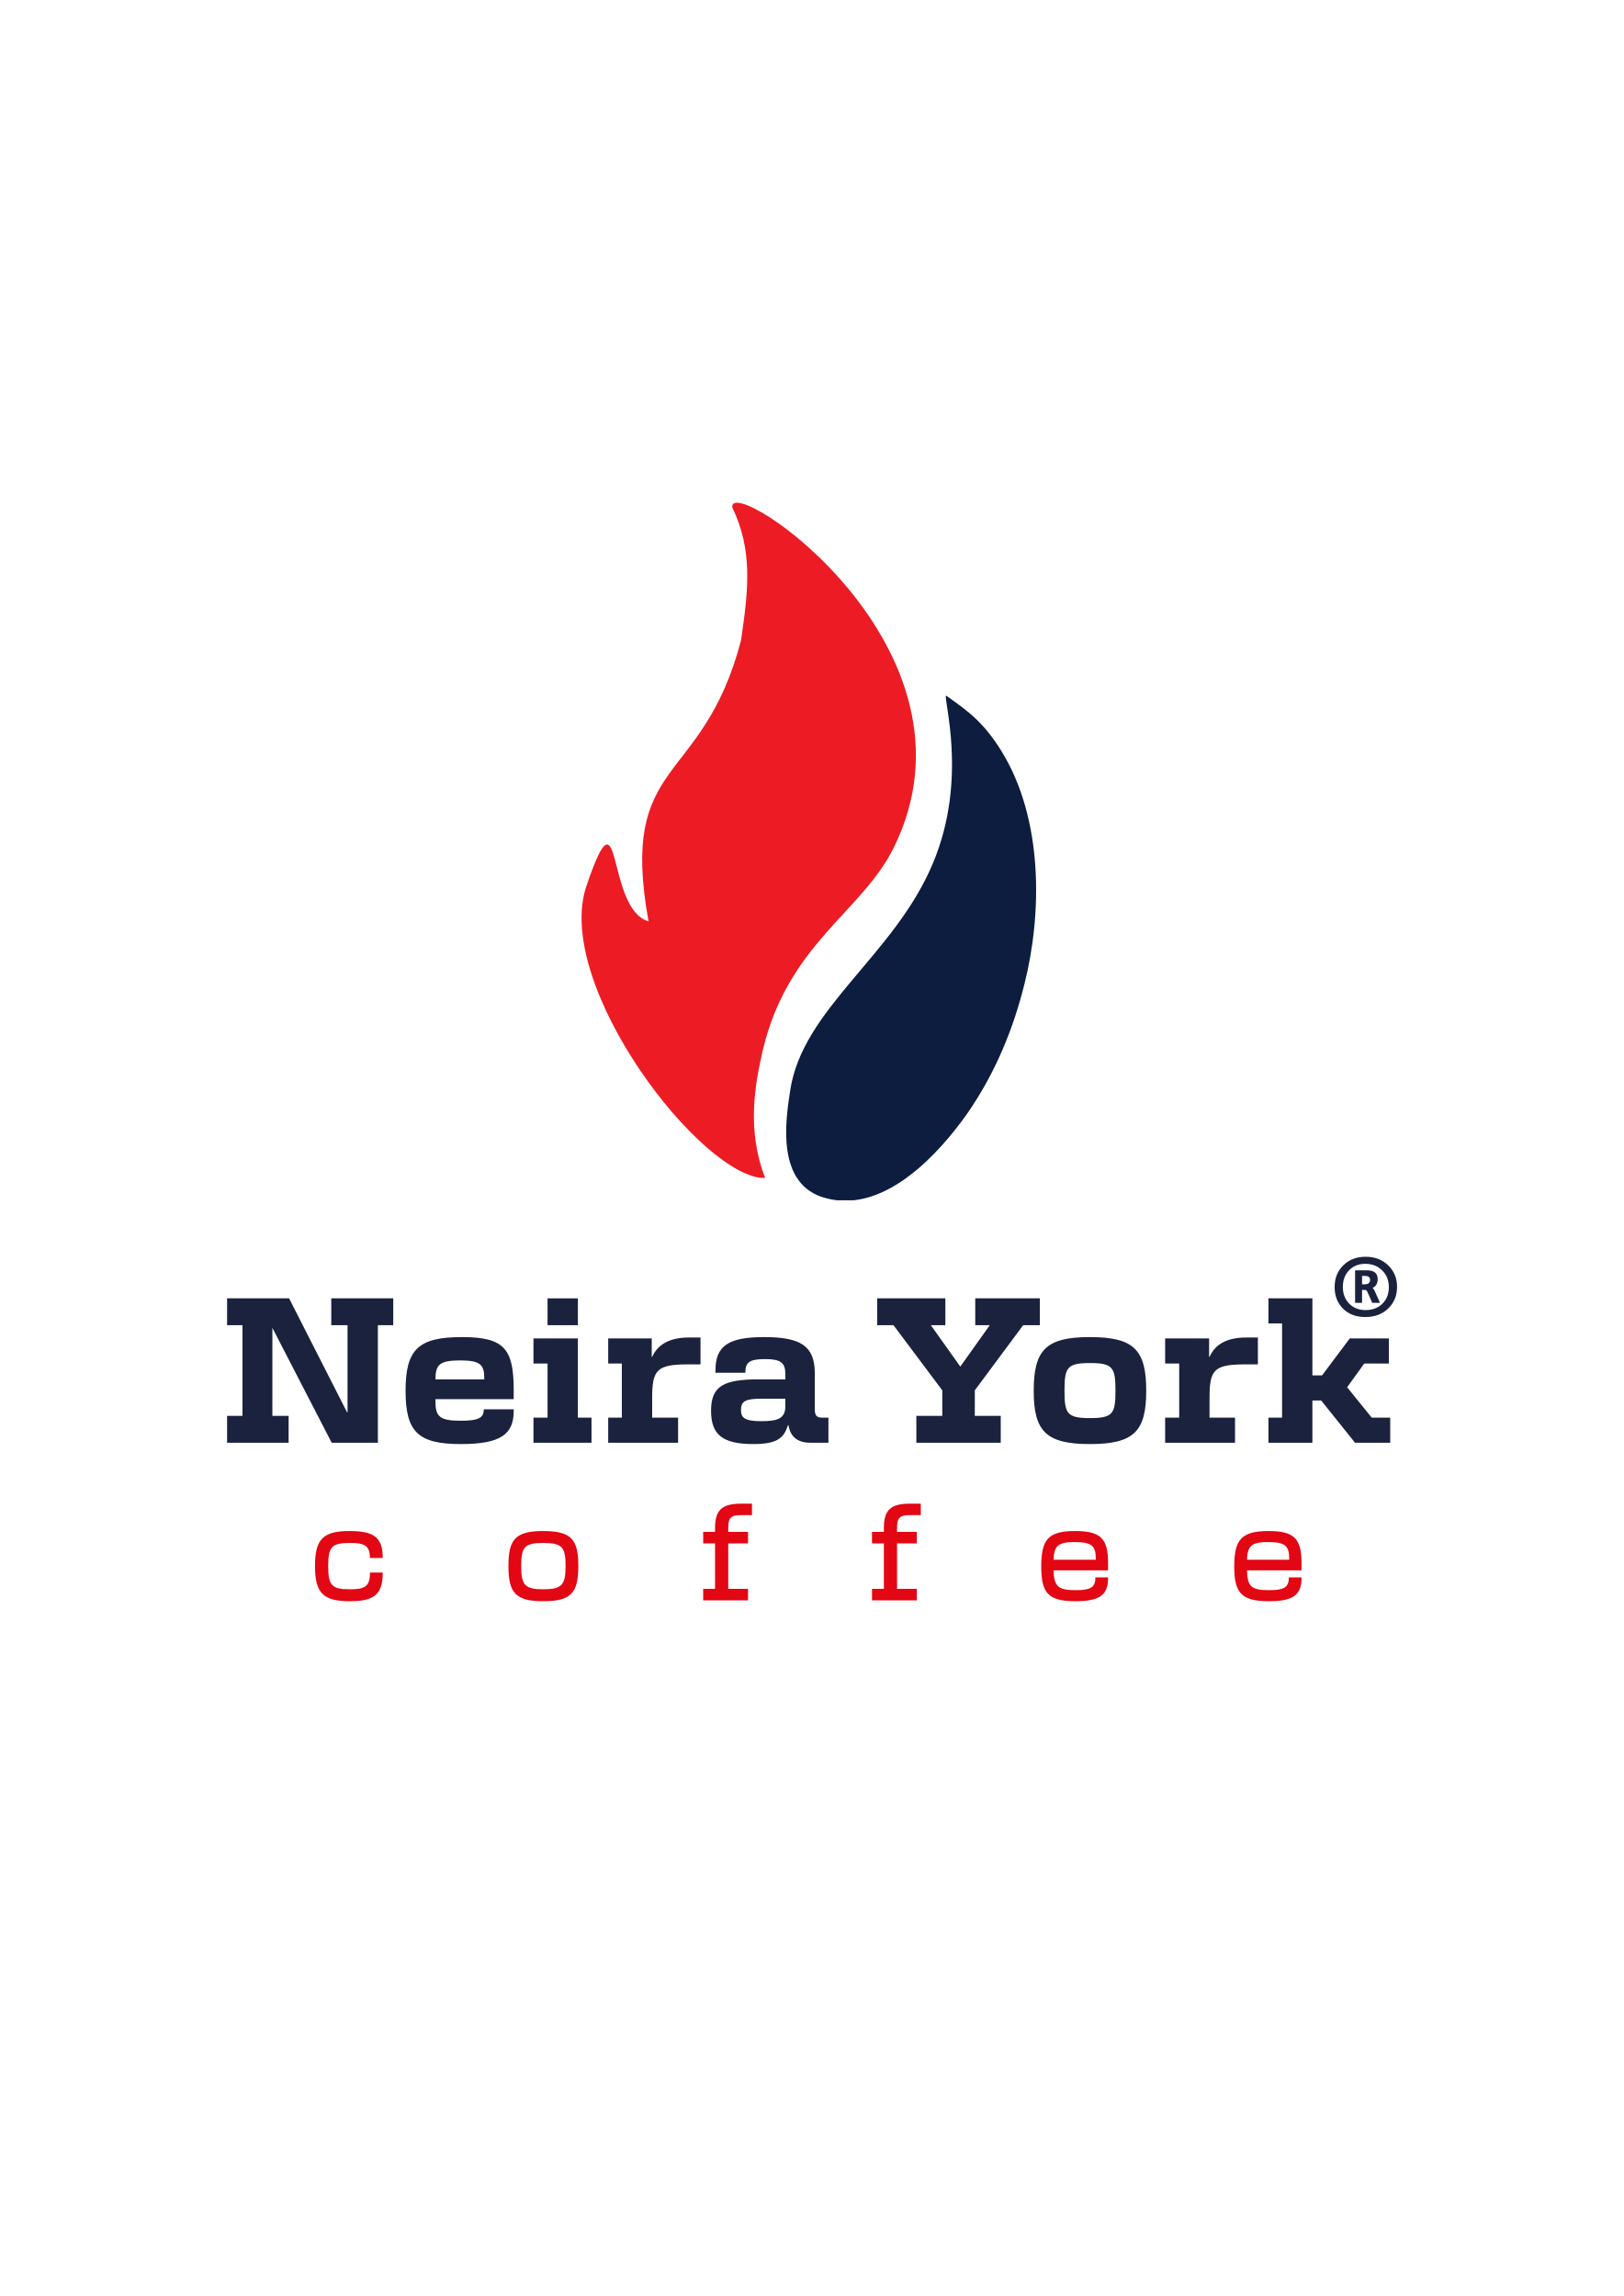
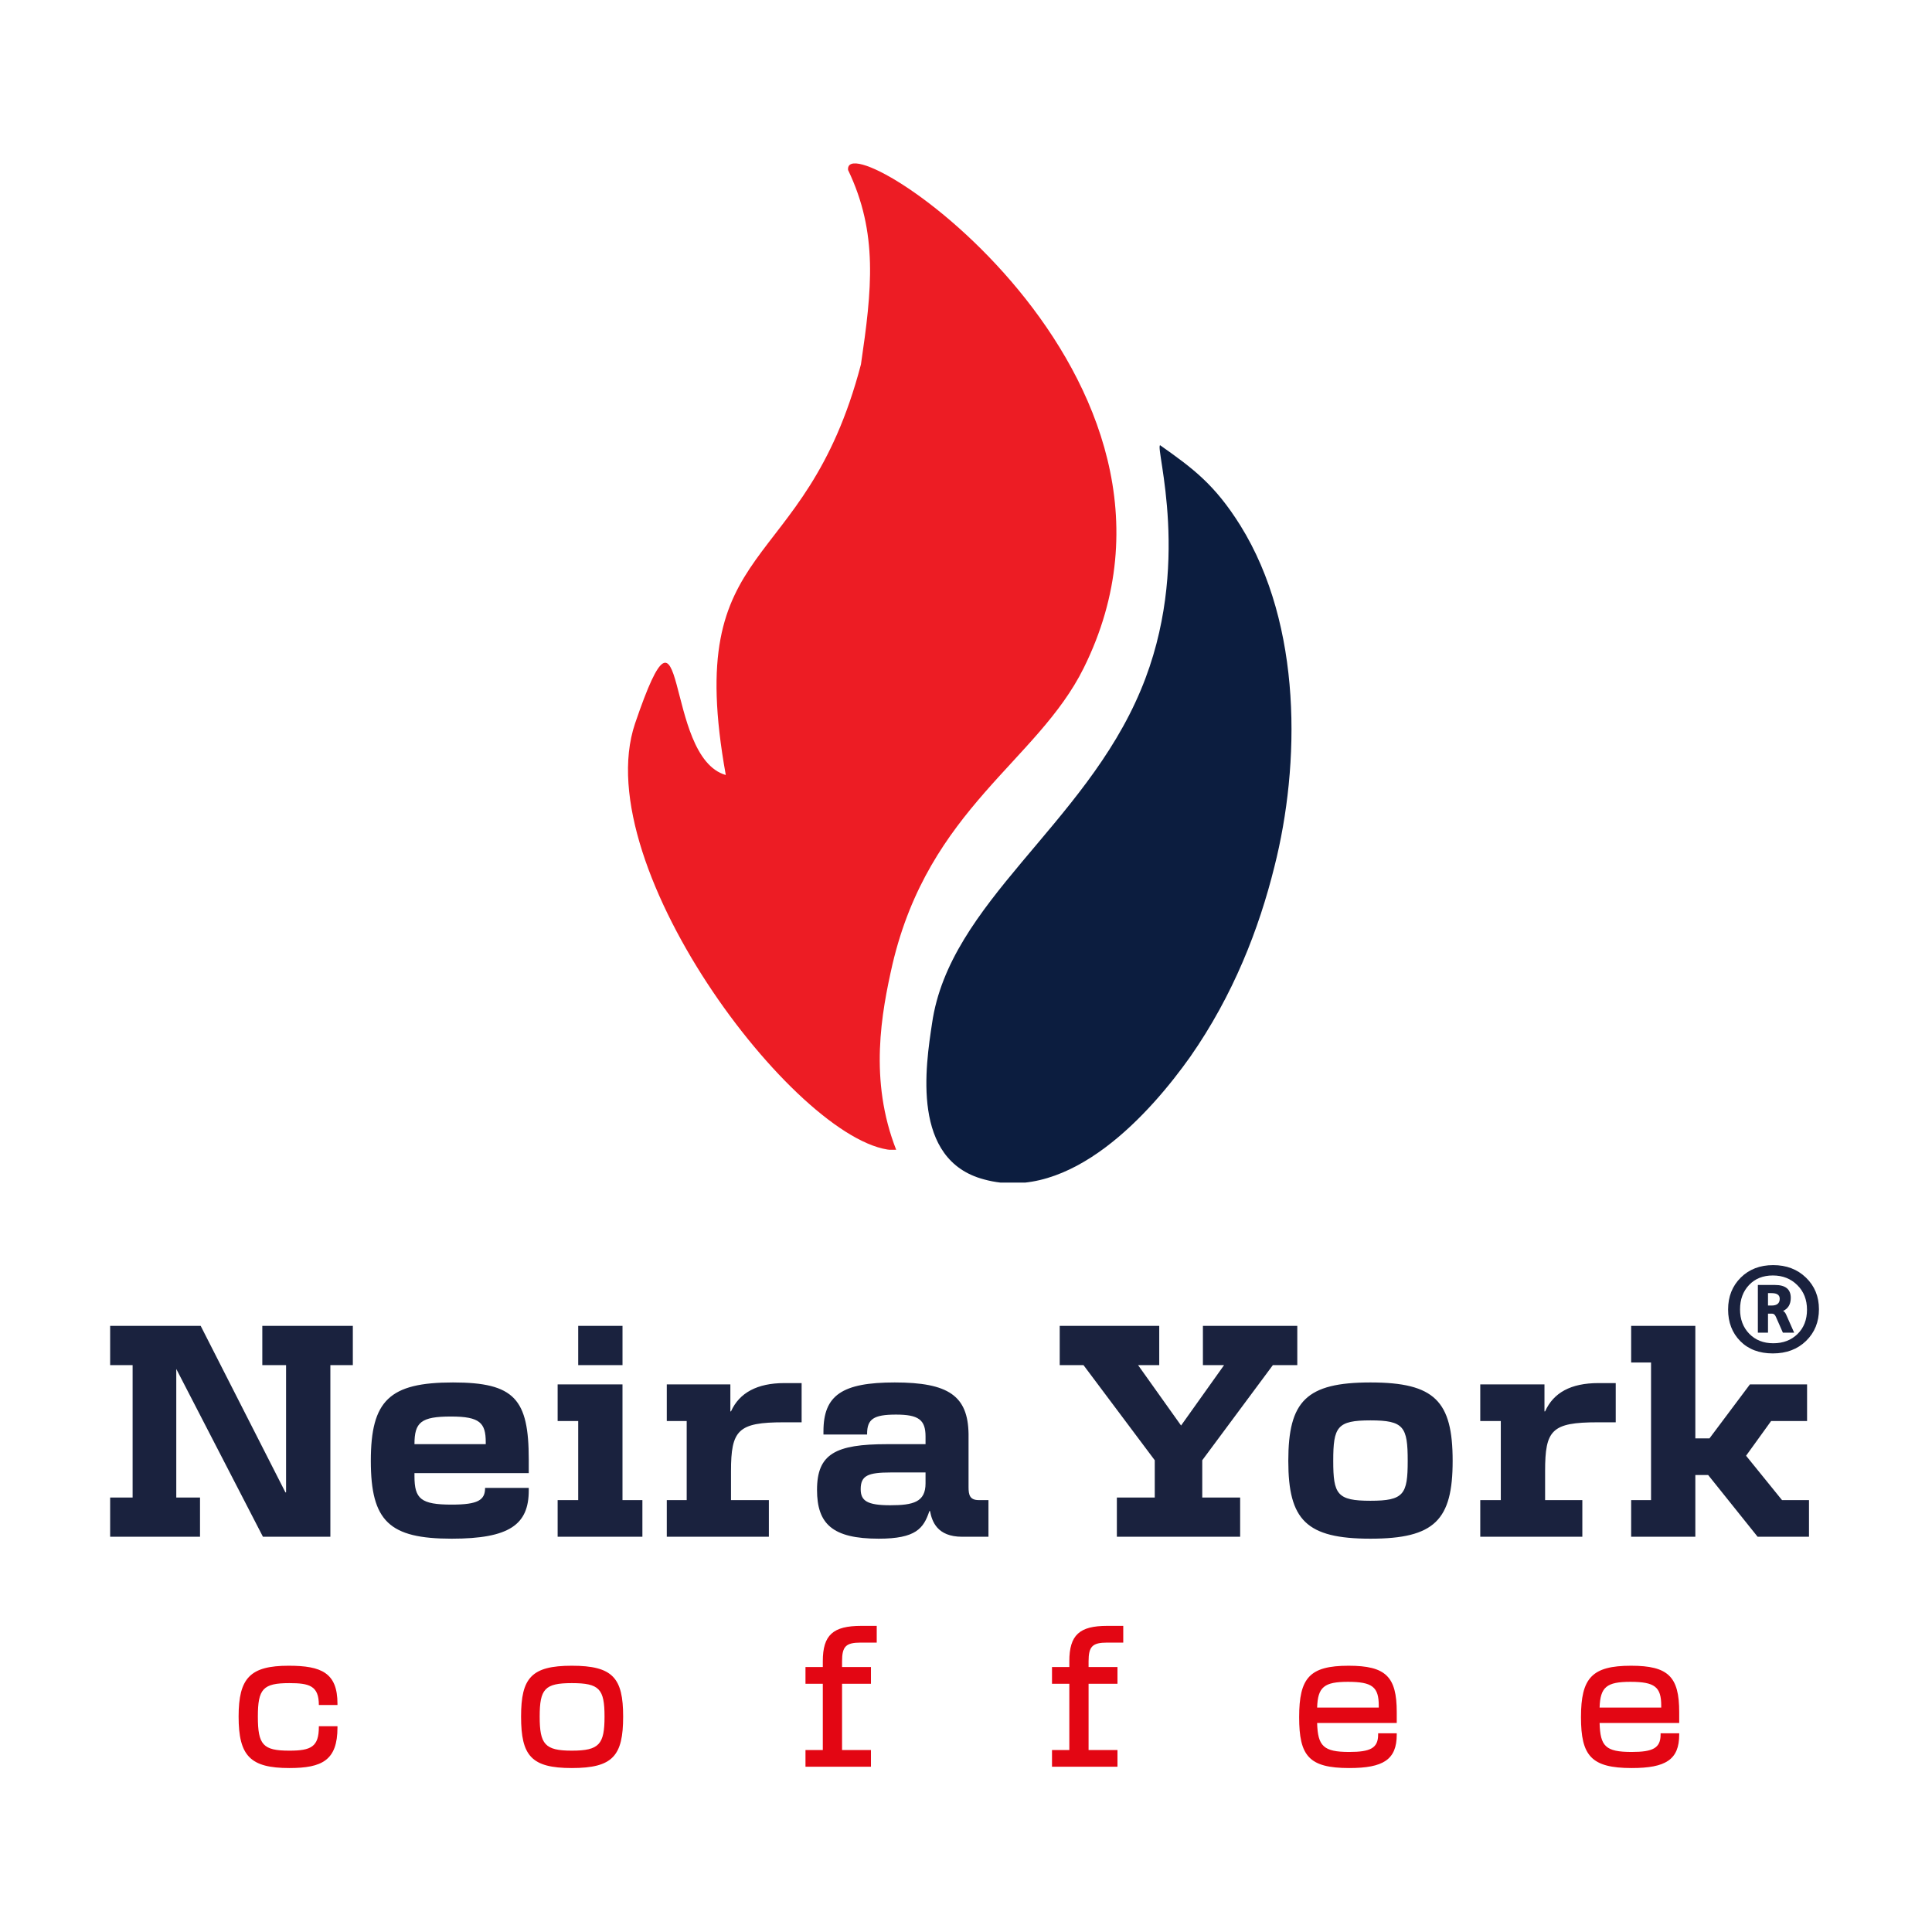
- <svg xmlns="http://www.w3.org/2000/svg" width="1587" zoomAndPan="magnify" viewBox="0 0 1190.25 1683.75" height="2245" preserveAspectRatio="xMidYMid meet" version="1.0">
+ <svg xmlns="http://www.w3.org/2000/svg" width="2000" zoomAndPan="magnify" viewBox="0 0 1500 1500" height="2000" preserveAspectRatio="xMidYMid meet" version="1.0">
  <defs>
-     <clipPath id="a085adbad2">
-       <path d="M 0.484 584.125 L 853.98 584.125 L 853.98 691 L 0.484 691 Z M 0.484 584.125 " clip-rule="nonzero" />
+     <clipPath id="34550f9699">
+       <path d="M 85.492 1029.395 L 1405 1029.395 L 1405 1195 L 85.492 1195 Z M 85.492 1029.395 " clip-rule="nonzero" />
    </clipPath>
-     <clipPath id="2b8a48723d">
-       <path d="M 64.953 734.699 L 789 734.699 L 789 806.637 L 64.953 806.637 Z M 64.953 734.699 " clip-rule="nonzero" />
+     <clipPath id="c3abf75d06">
+       <path d="M 185.219 1262.316 L 1304 1262.316 L 1304 1373 L 185.219 1373 Z M 185.219 1262.316 " clip-rule="nonzero" />
    </clipPath>
-     <clipPath id="1ff3cdec88">
-       <path d="M 410 142.117 L 594 142.117 L 594 512.934 L 410 512.934 Z M 410 142.117 " clip-rule="nonzero" />
+     <clipPath id="91296c5a39">
+       <path d="M 719 345.668 L 1003 345.668 L 1003 919 L 719 919 Z M 719 345.668 " clip-rule="nonzero" />
    </clipPath>
-     <clipPath id="fd0632d7bf">
-       <path d="M 527.746 142.117 C 544.195 153.719 555.148 161.781 568.047 182.414 C 599.32 232.707 598.039 302.68 585.141 353.609 C 577.395 384.887 564.496 418.102 542.898 449.047 C 523.234 476.777 482.934 522.555 439.406 510.625 C 402.66 500.957 410.074 453.562 413.293 432.281 C 421.996 371.672 489.703 332.98 518.078 264.953 C 544.195 202.727 525.164 143.402 527.746 142.117 Z M 527.746 142.117 " clip-rule="nonzero" />
+     <clipPath id="32de9d6e26">
+       <path d="M 900.691 345.668 C 926.133 363.613 943.074 376.09 963.027 408 C 1011.406 485.801 1009.422 594.039 989.469 672.82 C 977.488 721.203 957.535 772.578 924.125 820.449 C 893.707 863.344 831.371 934.156 764.039 915.699 C 707.195 900.746 718.668 827.434 723.648 794.516 C 737.105 700.762 841.84 640.906 885.738 535.68 C 926.133 439.426 896.695 347.656 900.691 345.668 Z M 900.691 345.668 " clip-rule="nonzero" />
    </clipPath>
-     <clipPath id="14cf6f9f5b">
-       <path d="M 0.355 0.117 L 183.84 0.117 L 183.84 370.934 L 0.355 370.934 Z M 0.355 0.117 " clip-rule="nonzero" />
+     <clipPath id="6c72c7a9ba">
+       <path d="M 0.039 0.668 L 283.719 0.668 L 283.719 574 L 0.039 574 Z M 0.039 0.668 " clip-rule="nonzero" />
    </clipPath>
-     <clipPath id="dec3cdd006">
-       <path d="M 117.746 0.117 C 134.195 11.719 145.148 19.781 158.047 40.414 C 189.32 90.707 188.039 160.68 175.141 211.609 C 167.395 242.887 154.496 276.102 132.898 307.047 C 113.234 334.777 72.934 380.555 29.406 368.625 C -7.34 358.957 0.074 311.562 3.293 290.281 C 11.996 229.672 79.703 190.98 108.078 122.953 C 134.195 60.727 115.164 1.402 117.746 0.117 Z M 117.746 0.117 " clip-rule="nonzero" />
+     <clipPath id="ad73297911">
+       <path d="M 181.691 0.668 C 207.133 18.613 224.074 31.09 244.027 63 C 292.406 140.801 290.422 249.039 270.469 327.82 C 258.488 376.203 238.535 427.578 205.125 475.449 C 174.707 518.344 112.371 589.156 45.039 570.699 C -11.805 555.746 -0.332 482.434 4.648 449.516 C 18.105 355.762 122.84 295.906 166.738 190.68 C 207.133 94.426 177.695 2.656 181.691 0.668 Z M 181.691 0.668 " clip-rule="nonzero" />
    </clipPath>
-     <clipPath id="0f3fb2eb14">
-       <rect x="0" width="184" y="0" height="371" />
+     <clipPath id="c74d66ba46">
+       <rect x="0" width="284" y="0" height="574" />
    </clipPath>
-     <clipPath id="4caf080073">
-       <path d="M 260.414 0.574 L 505.555 0.574 L 505.555 496 L 260.414 496 Z M 260.414 0.574 " clip-rule="nonzero" />
+     <clipPath id="06f7f4a4c0">
+       <path d="M 487.57 126 L 866.773 126 L 866.773 894 L 487.57 894 Z M 487.57 126 " clip-rule="nonzero" />
    </clipPath>
-     <clipPath id="1989f8554e">
-       <path d="M 370.879 3.996 C 386.059 35.652 382.832 64.074 377.34 101.551 C 348.906 210.086 287.543 185.859 309.5 307.645 C 277.844 298.594 290.445 203.945 263.953 281.797 C 239.406 354.48 348.906 496.609 395.105 495.969 C 381.215 460.758 387.676 426.844 393.168 402.613 C 411.586 324.441 465.848 300.852 489.109 254.016 C 562.109 107.047 368.289 -21.852 370.879 3.996 Z M 370.879 3.996 " clip-rule="nonzero" />
+     <clipPath id="1965800511">
+       <path d="M 658.445 132.012 C 681.922 180.98 676.938 224.945 668.438 282.922 C 624.457 450.805 529.535 413.332 563.5 601.715 C 514.535 587.719 534.027 441.309 493.047 561.738 C 455.074 674.168 624.457 894.02 695.922 893.035 C 674.434 838.562 684.426 786.105 692.926 748.625 C 721.41 627.699 805.352 591.211 841.332 518.762 C 954.254 291.418 654.441 92.031 658.445 132.012 Z M 658.445 132.012 " clip-rule="nonzero" />
    </clipPath>
-     <clipPath id="a014d48e22">
-       <path d="M 0.414 0.574 L 245.555 0.574 L 245.555 496 L 0.414 496 Z M 0.414 0.574 " clip-rule="nonzero" />
+     <clipPath id="9abb04d82c">
+       <path d="M 0.57 0.719 L 379.773 0.719 L 379.773 767 L 0.57 767 Z M 0.57 0.719 " clip-rule="nonzero" />
    </clipPath>
-     <clipPath id="175270299a">
-       <path d="M 110.879 3.996 C 126.059 35.652 122.832 64.074 117.34 101.551 C 88.906 210.086 27.543 185.859 49.5 307.645 C 17.844 298.594 30.445 203.945 3.953 281.797 C -20.594 354.48 88.906 496.609 135.105 495.969 C 121.215 460.758 127.676 426.844 133.168 402.613 C 151.586 324.441 205.848 300.852 229.109 254.016 C 302.109 107.047 108.289 -21.852 110.879 3.996 Z M 110.879 3.996 " clip-rule="nonzero" />
+     <clipPath id="524d16aebb">
+       <path d="M 171.445 6.012 C 194.922 54.98 189.938 98.945 181.438 156.922 C 137.457 324.805 42.535 287.332 76.5 475.715 C 27.535 461.719 47.027 315.309 6.047 435.738 C -31.926 548.168 137.457 768.02 208.922 767.035 C 187.434 712.562 197.426 660.105 205.926 622.625 C 234.41 501.699 318.352 465.211 354.332 392.762 C 467.254 165.418 167.441 -33.969 171.445 6.012 Z M 171.445 6.012 " clip-rule="nonzero" />
    </clipPath>
-     <clipPath id="f6161766f7">
-       <rect x="0" width="246" y="0" height="496" />
+     <clipPath id="f28df60746">
+       <rect x="0" width="380" y="0" height="768" />
    </clipPath>
-     <clipPath id="7a9946101a">
-       <path d="M 812.574 553.629 L 859 553.629 L 859 598 L 812.574 598 Z M 812.574 553.629 " clip-rule="nonzero" />
-     </clipPath>
-     <clipPath id="eb0cc6b2cb">
-       <rect x="0" width="860" y="0" height="807" />
+     <clipPath id="5823207672">
+       <path d="M 1341.691 982.223 L 1413 982.223 L 1413 1051 L 1341.691 1051 Z M 1341.691 982.223 " clip-rule="nonzero" />
    </clipPath>
  </defs>
-   <g transform="matrix(1, 0, 0, 1, 166, 368)">
-     <g clip-path="url(#eb0cc6b2cb)">
-       <g clip-path="url(#a085adbad2)">
-         <path fill="#1a223e" d="M 827.539 690.023 L 853.328 690.023 L 853.328 671.617 L 839.785 671.617 L 821.742 649.34 L 834.305 631.914 L 852.359 631.914 L 852.359 613.508 L 823.676 613.508 L 803.367 640.629 L 796.273 640.629 L 796.273 584.125 L 764.051 584.125 L 764.051 602.531 L 774.031 602.531 L 774.031 671.617 L 764.051 671.617 L 764.051 690.023 L 796.273 690.023 L 796.273 659.031 L 802.719 659.031 Z M 688.301 690.023 L 739.547 690.023 L 739.547 671.617 L 720.855 671.617 L 720.855 657.098 C 720.855 636.426 724.082 632.551 747.289 632.551 L 756.305 632.551 L 756.305 612.859 L 747.609 612.859 C 733.746 612.859 725.051 617.699 720.855 627.062 L 720.535 627.062 L 720.535 613.508 L 688.301 613.508 L 688.301 631.914 L 698.613 631.914 L 698.613 671.617 L 688.301 671.617 Z M 614.496 651.926 C 614.496 634.82 616.43 631.582 633.191 631.582 C 649.949 631.582 651.883 634.82 651.883 651.926 C 651.883 668.715 649.949 671.949 633.191 671.949 C 616.43 671.949 614.496 668.715 614.496 651.926 M 633.191 690.992 C 665.426 690.992 674.441 681.629 674.441 651.926 C 674.441 621.902 665.426 612.539 633.191 612.539 C 600.957 612.539 591.938 621.902 591.938 651.926 C 591.938 681.629 600.957 690.992 633.191 690.992 M 505.879 690.023 L 567.766 690.023 L 567.766 670.332 L 548.742 670.332 L 548.742 651.605 L 584.195 603.828 L 596.453 603.828 L 596.453 584.125 L 549.074 584.125 L 549.074 603.828 L 559.703 603.828 L 538.113 634.168 L 516.52 603.828 L 527.152 603.828 L 527.152 584.125 L 477.191 584.125 L 477.191 603.828 L 489.117 603.828 L 524.902 651.605 L 524.902 670.332 L 505.879 670.332 Z M 377.281 666.129 C 377.281 659.352 380.828 657.734 392.426 657.734 L 409.836 657.734 L 409.836 663.223 C 409.836 672.586 403.707 674.203 392.109 674.203 C 380.5 674.203 377.281 671.949 377.281 666.129 M 386.309 690.992 C 405.004 690.992 408.867 685.832 411.77 677.105 L 412.086 677.105 C 413.051 682.277 415.633 690.023 428.211 690.023 L 441.422 690.023 L 441.422 671.617 L 436.59 671.617 C 432.074 671.617 431.426 669.043 431.426 665.16 L 431.426 638.371 C 431.109 619.316 421.434 612.539 394.359 612.539 C 367.938 612.539 358.59 619 358.59 637.074 L 358.59 638.691 L 380.5 638.691 L 380.5 638.371 C 380.5 630.945 383.73 628.68 395.008 628.68 C 406.289 628.68 409.836 631.266 409.836 639.66 L 409.836 643.531 L 390.496 643.531 C 364.707 643.531 355.359 648.371 355.359 666.457 C 355.359 683.566 363.105 690.992 386.309 690.992 M 279.941 690.023 L 331.188 690.023 L 331.188 671.617 L 312.176 671.617 L 312.176 657.098 C 312.176 636.426 315.723 632.551 338.602 632.551 L 347.629 632.551 L 347.629 612.859 L 338.93 612.859 C 325.391 612.859 316.371 617.699 312.176 627.062 L 311.859 627.062 L 311.859 613.508 L 279.941 613.508 L 279.941 631.914 L 289.938 631.914 L 289.938 671.617 L 279.941 671.617 Z M 235.473 603.828 L 257.715 603.828 L 257.715 584.137 L 235.473 584.137 Z M 225.148 690.023 L 267.695 690.023 L 267.695 671.617 L 257.703 671.617 L 257.703 613.508 L 225.148 613.508 L 225.148 631.914 L 235.473 631.914 L 235.473 671.617 L 225.148 671.617 Z M 153.277 643.531 C 153.277 632.551 156.508 629.648 171.652 629.648 C 186.16 629.648 189.062 632.883 189.062 642.562 L 189.062 643.531 Z M 171.973 690.992 C 200.988 690.992 210.652 683.883 210.652 666.777 L 210.652 665.488 L 188.73 665.488 C 188.73 671.617 185.195 673.883 171.973 673.883 C 156.508 673.883 153.277 670.98 153.277 659.668 L 153.277 658.062 L 210.652 658.062 L 210.652 651.277 C 210.652 620.934 203.559 612.539 172.621 612.539 C 140.715 612.539 131.367 621.586 131.367 651.926 C 131.367 682.277 140.715 690.992 171.973 690.992 M 0.508 690.023 L 45.625 690.023 L 45.625 670.332 L 33.711 670.332 L 33.711 605.766 L 77.211 690.023 L 111.062 690.023 L 111.062 603.828 L 122.34 603.828 L 122.34 584.125 L 76.895 584.125 L 76.895 603.828 L 88.82 603.828 L 88.82 667.746 L 88.504 667.746 L 45.957 584.125 L 0.508 584.125 L 0.508 603.828 L 11.789 603.828 L 11.789 670.332 L 0.508 670.332 Z M 0.508 690.023 " fill-opacity="1" fill-rule="nonzero" />
-       </g>
-       <g clip-path="url(#2b8a48723d)">
-         <path fill="#e30613" d="M 358.289 752.504 L 358.289 755.414 L 349.59 755.414 L 349.59 763.828 L 358.289 763.828 L 358.289 797.172 L 349.59 797.172 L 349.59 805.586 L 382.465 805.586 L 382.465 797.172 L 367.957 797.172 L 367.957 763.828 L 382.465 763.828 L 382.465 755.414 L 367.957 755.414 L 367.957 752.504 C 367.957 745.059 369.891 743.117 377.305 743.117 L 385.367 743.117 L 385.367 734.703 L 377.633 734.703 C 363.453 734.703 358.289 739.234 358.289 752.504 M 748.32 775.809 C 748.648 765.453 751.867 762.859 763.797 762.859 C 776.043 762.859 779.262 765.453 779.262 774.836 L 779.262 775.809 Z M 764.445 806.238 C 781.523 806.238 788.289 802.023 788.289 789.406 L 788.289 788.758 L 778.945 788.758 L 778.945 789.406 C 778.945 796.203 775.078 798.145 764.445 798.145 C 751.219 798.145 748.648 795.23 748.32 783.574 L 788.289 783.574 L 788.289 778.07 C 788.289 760.266 782.809 754.766 764.117 754.766 C 744.453 754.766 738.973 760.918 738.973 780.66 C 738.973 800.082 744.137 806.238 764.445 806.238 M 606.496 775.809 C 606.812 765.453 610.043 762.859 621.961 762.859 C 634.219 762.859 637.438 765.453 637.438 774.836 L 637.438 775.809 Z M 622.609 806.238 C 639.688 806.238 646.465 802.023 646.465 789.406 L 646.465 788.758 L 637.117 788.758 L 637.117 789.406 C 637.117 796.203 633.254 798.145 622.609 798.145 C 609.715 798.145 606.812 795.23 606.496 783.574 L 646.465 783.574 L 646.465 778.07 C 646.465 760.266 640.984 754.766 622.289 754.766 C 602.629 754.766 597.465 760.918 597.465 780.66 C 597.465 800.082 602.301 806.238 622.609 806.238 M 482.07 752.504 L 482.07 755.414 L 473.371 755.414 L 473.371 763.828 L 482.07 763.828 L 482.07 797.172 L 473.371 797.172 L 473.371 805.586 L 506.246 805.586 L 506.246 797.172 L 491.734 797.172 L 491.734 763.828 L 506.246 763.828 L 506.246 755.414 L 491.734 755.414 L 491.734 752.504 C 491.734 745.059 493.68 743.117 501.082 743.117 L 509.145 743.117 L 509.145 734.703 L 501.082 734.703 C 487.23 734.703 482.07 739.234 482.07 752.504 M 216.137 780.34 C 216.137 766.422 218.719 763.512 232.262 763.512 C 246.113 763.512 248.691 766.422 248.691 780.34 C 248.691 794.262 246.113 797.492 232.262 797.492 C 218.719 797.492 216.137 794.262 216.137 780.34 M 232.262 806.238 C 252.891 806.238 258.039 800.082 258.039 780.34 C 258.039 760.918 252.891 754.766 232.262 754.766 C 211.953 754.766 206.789 760.918 206.789 780.34 C 206.789 800.082 211.953 806.238 232.262 806.238 M 90.426 806.238 C 106.867 806.238 114.602 802.344 114.602 785.844 L 114.602 785.195 L 105.254 785.195 L 105.254 785.516 C 105.254 795.551 101.387 797.492 90.426 797.492 C 77.211 797.492 74.629 794.578 74.629 780.34 C 74.629 766.422 77.211 763.512 90.426 763.512 C 100.422 763.512 105.254 764.801 105.254 774.52 L 114.602 774.52 L 114.602 773.867 C 114.602 758.328 106.539 754.766 90.105 754.766 C 70.766 754.766 64.965 760.918 64.965 780.34 C 64.965 800.082 70.766 806.238 90.426 806.238 " fill-opacity="1" fill-rule="nonzero" />
-       </g>
-       <g clip-path="url(#1ff3cdec88)">
-         <g clip-path="url(#fd0632d7bf)">
-           <g transform="matrix(1, 0, 0, 1, 410, 142)">
-             <g clip-path="url(#0f3fb2eb14)">
-               <g clip-path="url(#14cf6f9f5b)">
-                 <g clip-path="url(#dec3cdd006)">
-                   <path fill="#0c1d3f" d="M 0.441 0.117 L 183.703 0.117 L 183.703 370.219 L 0.441 370.219 Z M 0.441 0.117 " fill-opacity="1" fill-rule="nonzero" />
-                 </g>
-               </g>
+   <g clip-path="url(#34550f9699)">
+     <path fill="#1a223e" d="M 1364.617 1193.133 L 1404.5 1193.133 L 1404.5 1164.676 L 1383.559 1164.676 L 1355.648 1130.23 L 1375.082 1103.289 L 1403.008 1103.289 L 1403.008 1074.828 L 1358.641 1074.828 L 1327.23 1116.758 L 1316.258 1116.758 L 1316.258 1029.395 L 1266.422 1029.395 L 1266.422 1057.855 L 1281.863 1057.855 L 1281.863 1164.676 L 1266.422 1164.676 L 1266.422 1193.133 L 1316.258 1193.133 L 1316.258 1145.219 L 1326.23 1145.219 Z M 1149.27 1193.133 L 1228.523 1193.133 L 1228.523 1164.676 L 1199.613 1164.676 L 1199.613 1142.223 C 1199.613 1110.262 1204.609 1104.273 1240.5 1104.273 L 1254.445 1104.273 L 1254.445 1073.828 L 1240.992 1073.828 C 1219.559 1073.828 1206.105 1081.312 1199.613 1095.785 L 1199.121 1095.785 L 1199.121 1074.828 L 1149.27 1074.828 L 1149.27 1103.289 L 1165.219 1103.289 L 1165.219 1164.676 L 1149.27 1164.676 Z M 1035.121 1134.23 C 1035.121 1107.777 1038.113 1102.777 1064.031 1102.777 C 1089.953 1102.777 1092.941 1107.777 1092.941 1134.23 C 1092.941 1160.188 1089.953 1165.188 1064.031 1165.188 C 1038.113 1165.188 1035.121 1160.188 1035.121 1134.23 M 1064.031 1194.633 C 1113.887 1194.633 1127.832 1180.156 1127.832 1134.23 C 1127.832 1087.809 1113.887 1073.332 1064.031 1073.332 C 1014.18 1073.332 1000.234 1087.809 1000.234 1134.23 C 1000.234 1180.156 1014.18 1194.633 1064.031 1194.633 M 867.129 1193.133 L 962.848 1193.133 L 962.848 1162.688 L 933.426 1162.688 L 933.426 1133.734 L 988.258 1059.863 L 1007.215 1059.863 L 1007.215 1029.395 L 933.938 1029.395 L 933.938 1059.863 L 950.379 1059.863 L 916.984 1106.773 L 883.59 1059.863 L 900.031 1059.863 L 900.031 1029.395 L 822.762 1029.395 L 822.762 1059.863 L 841.211 1059.863 L 896.551 1133.734 L 896.551 1162.688 L 867.129 1162.688 Z M 668.238 1156.188 C 668.238 1145.711 673.727 1143.211 691.664 1143.211 L 718.586 1143.211 L 718.586 1151.699 C 718.586 1166.172 709.109 1168.676 691.172 1168.676 C 673.215 1168.676 668.238 1165.188 668.238 1156.188 M 682.203 1194.633 C 711.113 1194.633 717.094 1186.652 721.578 1173.164 L 722.07 1173.164 C 723.562 1181.16 727.555 1193.133 747.004 1193.133 L 767.438 1193.133 L 767.438 1164.676 L 759.965 1164.676 C 752.984 1164.676 751.98 1160.695 751.98 1154.691 L 751.98 1113.273 C 751.488 1083.812 736.523 1073.332 694.652 1073.332 C 653.785 1073.332 639.328 1083.316 639.328 1111.266 L 639.328 1113.766 L 673.215 1113.766 L 673.215 1113.273 C 673.215 1101.793 678.211 1098.285 695.656 1098.285 C 713.102 1098.285 718.586 1102.285 718.586 1115.262 L 718.586 1121.25 L 688.676 1121.25 C 648.789 1121.25 634.336 1128.734 634.336 1156.699 C 634.336 1183.148 646.312 1194.633 682.203 1194.633 M 517.691 1193.133 L 596.949 1193.133 L 596.949 1164.676 L 567.547 1164.676 L 567.547 1142.223 C 567.547 1110.262 573.035 1104.273 608.414 1104.273 L 622.379 1104.273 L 622.379 1073.828 L 608.926 1073.828 C 587.98 1073.828 574.035 1081.312 567.547 1095.785 L 567.055 1095.785 L 567.055 1074.828 L 517.691 1074.828 L 517.691 1103.289 L 533.148 1103.289 L 533.148 1164.676 L 517.691 1164.676 Z M 448.918 1059.863 L 483.312 1059.863 L 483.312 1029.414 L 448.918 1029.414 Z M 432.949 1193.133 L 498.754 1193.133 L 498.754 1164.676 L 483.297 1164.676 L 483.297 1074.828 L 432.949 1074.828 L 432.949 1103.289 L 448.918 1103.289 L 448.918 1164.676 L 432.949 1164.676 Z M 321.793 1121.25 C 321.793 1104.273 326.785 1099.785 350.211 1099.785 C 372.648 1099.785 377.133 1104.785 377.133 1119.754 L 377.133 1121.25 Z M 350.703 1194.633 C 395.582 1194.633 410.527 1183.645 410.527 1157.191 L 410.527 1155.203 L 376.625 1155.203 C 376.625 1164.676 371.152 1168.18 350.703 1168.18 C 326.785 1168.18 321.793 1163.691 321.793 1146.203 L 321.793 1143.719 L 410.527 1143.719 L 410.527 1133.227 C 410.527 1086.312 399.555 1073.332 351.703 1073.332 C 302.359 1073.332 287.906 1087.316 287.906 1134.23 C 287.906 1181.16 302.359 1194.633 350.703 1194.633 M 85.516 1193.133 L 155.293 1193.133 L 155.293 1162.688 L 136.863 1162.688 L 136.863 1062.855 L 204.148 1193.133 L 256.496 1193.133 L 256.496 1059.863 L 273.941 1059.863 L 273.941 1029.395 L 203.652 1029.395 L 203.652 1059.863 L 222.102 1059.863 L 222.102 1158.688 L 221.609 1158.688 L 155.805 1029.395 L 85.516 1029.395 L 85.516 1059.863 L 102.961 1059.863 L 102.961 1162.688 L 85.516 1162.688 Z M 85.516 1193.133 " fill-opacity="1" fill-rule="nonzero" />
+   </g>
+   <g clip-path="url(#c3abf75d06)">
+     <path fill="#e30613" d="M 638.824 1289.785 L 638.824 1294.281 L 625.375 1294.281 L 625.375 1307.266 L 638.824 1307.266 L 638.824 1358.711 L 625.375 1358.711 L 625.375 1371.699 L 676.207 1371.699 L 676.207 1358.711 L 653.773 1358.711 L 653.773 1307.266 L 676.207 1307.266 L 676.207 1294.281 L 653.773 1294.281 L 653.773 1289.785 C 653.773 1278.301 656.762 1275.305 668.227 1275.305 L 680.691 1275.305 L 680.691 1262.32 L 668.734 1262.32 C 646.809 1262.32 638.824 1269.312 638.824 1289.785 M 1241.926 1325.746 C 1242.434 1309.766 1247.41 1305.766 1265.855 1305.766 C 1284.793 1305.766 1289.77 1309.766 1289.77 1324.25 L 1289.77 1325.746 Z M 1266.859 1372.703 C 1293.27 1372.703 1303.73 1366.199 1303.73 1346.73 L 1303.73 1345.727 L 1289.277 1345.727 L 1289.277 1346.73 C 1289.277 1357.215 1283.297 1360.211 1266.859 1360.211 C 1246.406 1360.211 1242.434 1355.719 1241.926 1337.727 L 1303.73 1337.727 L 1303.73 1329.234 C 1303.73 1301.77 1295.254 1293.273 1266.348 1293.273 C 1235.945 1293.273 1227.469 1302.773 1227.469 1333.234 C 1227.469 1363.207 1235.453 1372.703 1266.859 1372.703 M 1022.621 1325.746 C 1023.113 1309.766 1028.109 1305.766 1046.535 1305.766 C 1065.492 1305.766 1070.469 1309.766 1070.469 1324.25 L 1070.469 1325.746 Z M 1047.539 1372.703 C 1073.949 1372.703 1084.43 1366.199 1084.43 1346.73 L 1084.43 1345.727 L 1069.977 1345.727 L 1069.977 1346.73 C 1069.977 1357.215 1063.996 1360.211 1047.539 1360.211 C 1027.598 1360.211 1023.113 1355.719 1022.621 1337.727 L 1084.43 1337.727 L 1084.43 1329.234 C 1084.43 1301.77 1075.953 1293.273 1047.047 1293.273 C 1016.645 1293.273 1008.66 1302.773 1008.66 1333.234 C 1008.66 1363.207 1016.133 1372.703 1047.539 1372.703 M 830.223 1289.785 L 830.223 1294.281 L 816.77 1294.281 L 816.77 1307.266 L 830.223 1307.266 L 830.223 1358.711 L 816.77 1358.711 L 816.77 1371.699 L 867.605 1371.699 L 867.605 1358.711 L 845.168 1358.711 L 845.168 1307.266 L 867.605 1307.266 L 867.605 1294.281 L 845.168 1294.281 L 845.168 1289.785 C 845.168 1278.301 848.176 1275.305 859.621 1275.305 L 872.09 1275.305 L 872.09 1262.32 L 859.621 1262.32 C 838.207 1262.32 830.223 1269.312 830.223 1289.785 M 419.012 1332.742 C 419.012 1311.266 423.004 1306.773 443.945 1306.773 C 465.363 1306.773 469.355 1311.266 469.355 1332.742 C 469.355 1354.219 465.363 1359.207 443.945 1359.207 C 423.004 1359.207 419.012 1354.219 419.012 1332.742 M 443.945 1372.703 C 475.844 1372.703 483.809 1363.207 483.809 1332.742 C 483.809 1302.773 475.844 1293.273 443.945 1293.273 C 412.543 1293.273 404.559 1302.773 404.559 1332.742 C 404.559 1363.207 412.543 1372.703 443.945 1372.703 M 224.629 1372.703 C 250.055 1372.703 262.012 1366.695 262.012 1341.234 L 262.012 1340.23 L 247.555 1340.23 L 247.555 1340.723 C 247.555 1356.211 241.578 1359.207 224.629 1359.207 C 204.195 1359.207 200.203 1354.715 200.203 1332.742 C 200.203 1311.266 204.195 1306.773 224.629 1306.773 C 240.082 1306.773 247.555 1308.762 247.555 1323.758 L 262.012 1323.758 L 262.012 1322.754 C 262.012 1298.773 249.543 1293.273 224.137 1293.273 C 194.227 1293.273 185.258 1302.773 185.258 1332.742 C 185.258 1363.207 194.227 1372.703 224.629 1372.703 " fill-opacity="1" fill-rule="nonzero" />
+   </g>
+   <g clip-path="url(#91296c5a39)">
+     <g clip-path="url(#32de9d6e26)">
+       <g transform="matrix(1, 0, 0, 1, 719, 345)">
+         <g clip-path="url(#c74d66ba46)">
+           <g clip-path="url(#6c72c7a9ba)">
+             <g clip-path="url(#ad73297911)">
+               <path fill="#0c1d3f" d="M 0.234 0.668 L 283.715 0.668 L 283.715 573.164 L 0.234 573.164 Z M 0.234 0.668 " fill-opacity="1" fill-rule="nonzero" />
            </g>
          </g>
        </g>
      </g>
-       <g clip-path="url(#4caf080073)">
-         <g clip-path="url(#1989f8554e)">
-           <g transform="matrix(1, 0, 0, 1, 260, 0.000000000000056843)">
-             <g clip-path="url(#f6161766f7)">
-               <g clip-path="url(#a014d48e22)">
-                 <g clip-path="url(#175270299a)">
-                   <path fill="#ed1c24" d="M 0.414 0.672 L 245.555 0.672 L 245.555 495.75 L 0.414 495.75 Z M 0.414 0.672 " fill-opacity="1" fill-rule="nonzero" />
-                 </g>
-               </g>
+     </g>
+   </g>
+   <g clip-path="url(#06f7f4a4c0)">
+     <g clip-path="url(#1965800511)">
+       <g transform="matrix(1, 0, 0, 1, 487, 126)">
+         <g clip-path="url(#f28df60746)">
+           <g clip-path="url(#9abb04d82c)">
+             <g clip-path="url(#524d16aebb)">
+               <path fill="#ed1c24" d="M 0.57 0.875 L 379.773 0.875 L 379.773 766.691 L 0.57 766.691 Z M 0.57 0.875 " fill-opacity="1" fill-rule="nonzero" />
            </g>
          </g>
        </g>
      </g>
-       <g clip-path="url(#7a9946101a)">
-         <path fill="#1a223e" d="M 832.68 573.863 L 834.492 573.863 C 837.219 573.863 838.586 572.738 838.586 570.477 C 838.586 568.594 837.219 567.652 834.492 567.652 L 832.68 567.652 Z M 841.766 578.277 L 845.848 587.43 L 840.172 587.43 L 836.66 579.516 C 836.203 578.461 835.586 577.938 834.836 577.938 L 832.68 577.938 L 832.68 587.43 L 827.57 587.43 L 827.57 563.574 L 836.203 563.574 C 841.492 563.574 844.148 565.723 844.148 570.012 C 844.148 573.18 842.863 575.371 840.285 576.574 C 840.891 576.883 841.379 577.449 841.766 578.277 M 835.348 592.742 C 840.309 592.742 844.379 591.199 847.559 588.109 C 850.73 585.023 852.324 580.969 852.324 575.961 C 852.324 570.945 850.695 566.832 847.434 563.633 C 844.184 560.43 840.078 558.816 835.121 558.816 C 830.16 558.816 826.168 560.406 823.148 563.574 C 820.113 566.742 818.598 570.809 818.598 575.793 C 818.598 580.766 820.148 584.828 823.25 587.996 C 826.363 591.164 830.387 592.742 835.348 592.742 M 835.289 553.629 C 841.949 553.629 847.457 555.719 851.812 559.898 C 856.168 564.086 858.348 569.355 858.348 575.723 C 858.348 582.105 856.18 587.371 851.871 591.562 C 847.559 595.738 841.973 597.828 835.121 597.828 C 828.266 597.828 822.805 595.773 818.711 591.676 C 814.629 587.566 812.578 582.285 812.578 575.836 C 812.578 569.398 814.699 564.086 818.938 559.898 C 823.18 555.719 828.633 553.629 835.289 553.629 " fill-opacity="1" fill-rule="nonzero" />
-       </g>
    </g>
  </g>
+   <g clip-path="url(#5823207672)">
+     <path fill="#1a223e" d="M 1372.672 1013.613 L 1375.465 1013.613 C 1379.664 1013.613 1381.773 1011.867 1381.773 1008.363 C 1381.773 1005.438 1379.664 1003.977 1375.465 1003.977 L 1372.672 1003.977 Z M 1386.676 1020.465 L 1392.969 1034.66 L 1384.219 1034.66 L 1378.805 1022.383 C 1378.102 1020.746 1377.152 1019.934 1375.992 1019.934 L 1372.672 1019.934 L 1372.672 1034.66 L 1364.801 1034.66 L 1364.801 997.652 L 1378.102 997.652 C 1386.254 997.652 1390.352 1000.984 1390.352 1007.641 C 1390.352 1012.555 1388.363 1015.953 1384.395 1017.82 C 1385.324 1018.297 1386.078 1019.176 1386.676 1020.465 M 1376.785 1042.902 C 1384.43 1042.902 1390.703 1040.508 1395.605 1035.715 C 1400.488 1030.926 1402.949 1024.637 1402.949 1016.871 C 1402.949 1009.086 1400.438 1002.707 1395.41 997.742 C 1390.402 992.773 1384.078 990.273 1376.434 990.273 C 1368.789 990.273 1362.637 992.738 1357.98 997.652 C 1353.309 1002.566 1350.969 1008.875 1350.969 1016.605 C 1350.969 1024.32 1353.359 1030.625 1358.141 1035.539 C 1362.938 1040.453 1369.141 1042.902 1376.785 1042.902 M 1376.695 982.227 C 1386.957 982.227 1395.445 985.465 1402.16 991.945 C 1408.871 998.445 1412.227 1006.617 1412.227 1016.5 C 1412.227 1026.398 1408.891 1034.57 1402.246 1041.07 C 1395.605 1047.551 1386.992 1050.793 1376.434 1050.793 C 1365.871 1050.793 1357.453 1047.605 1351.145 1041.246 C 1344.855 1034.871 1341.691 1026.68 1341.691 1016.676 C 1341.691 1006.691 1344.961 998.445 1351.496 991.945 C 1358.035 985.465 1366.434 982.227 1376.695 982.227 " fill-opacity="1" fill-rule="nonzero" />
+   </g>
</svg>
